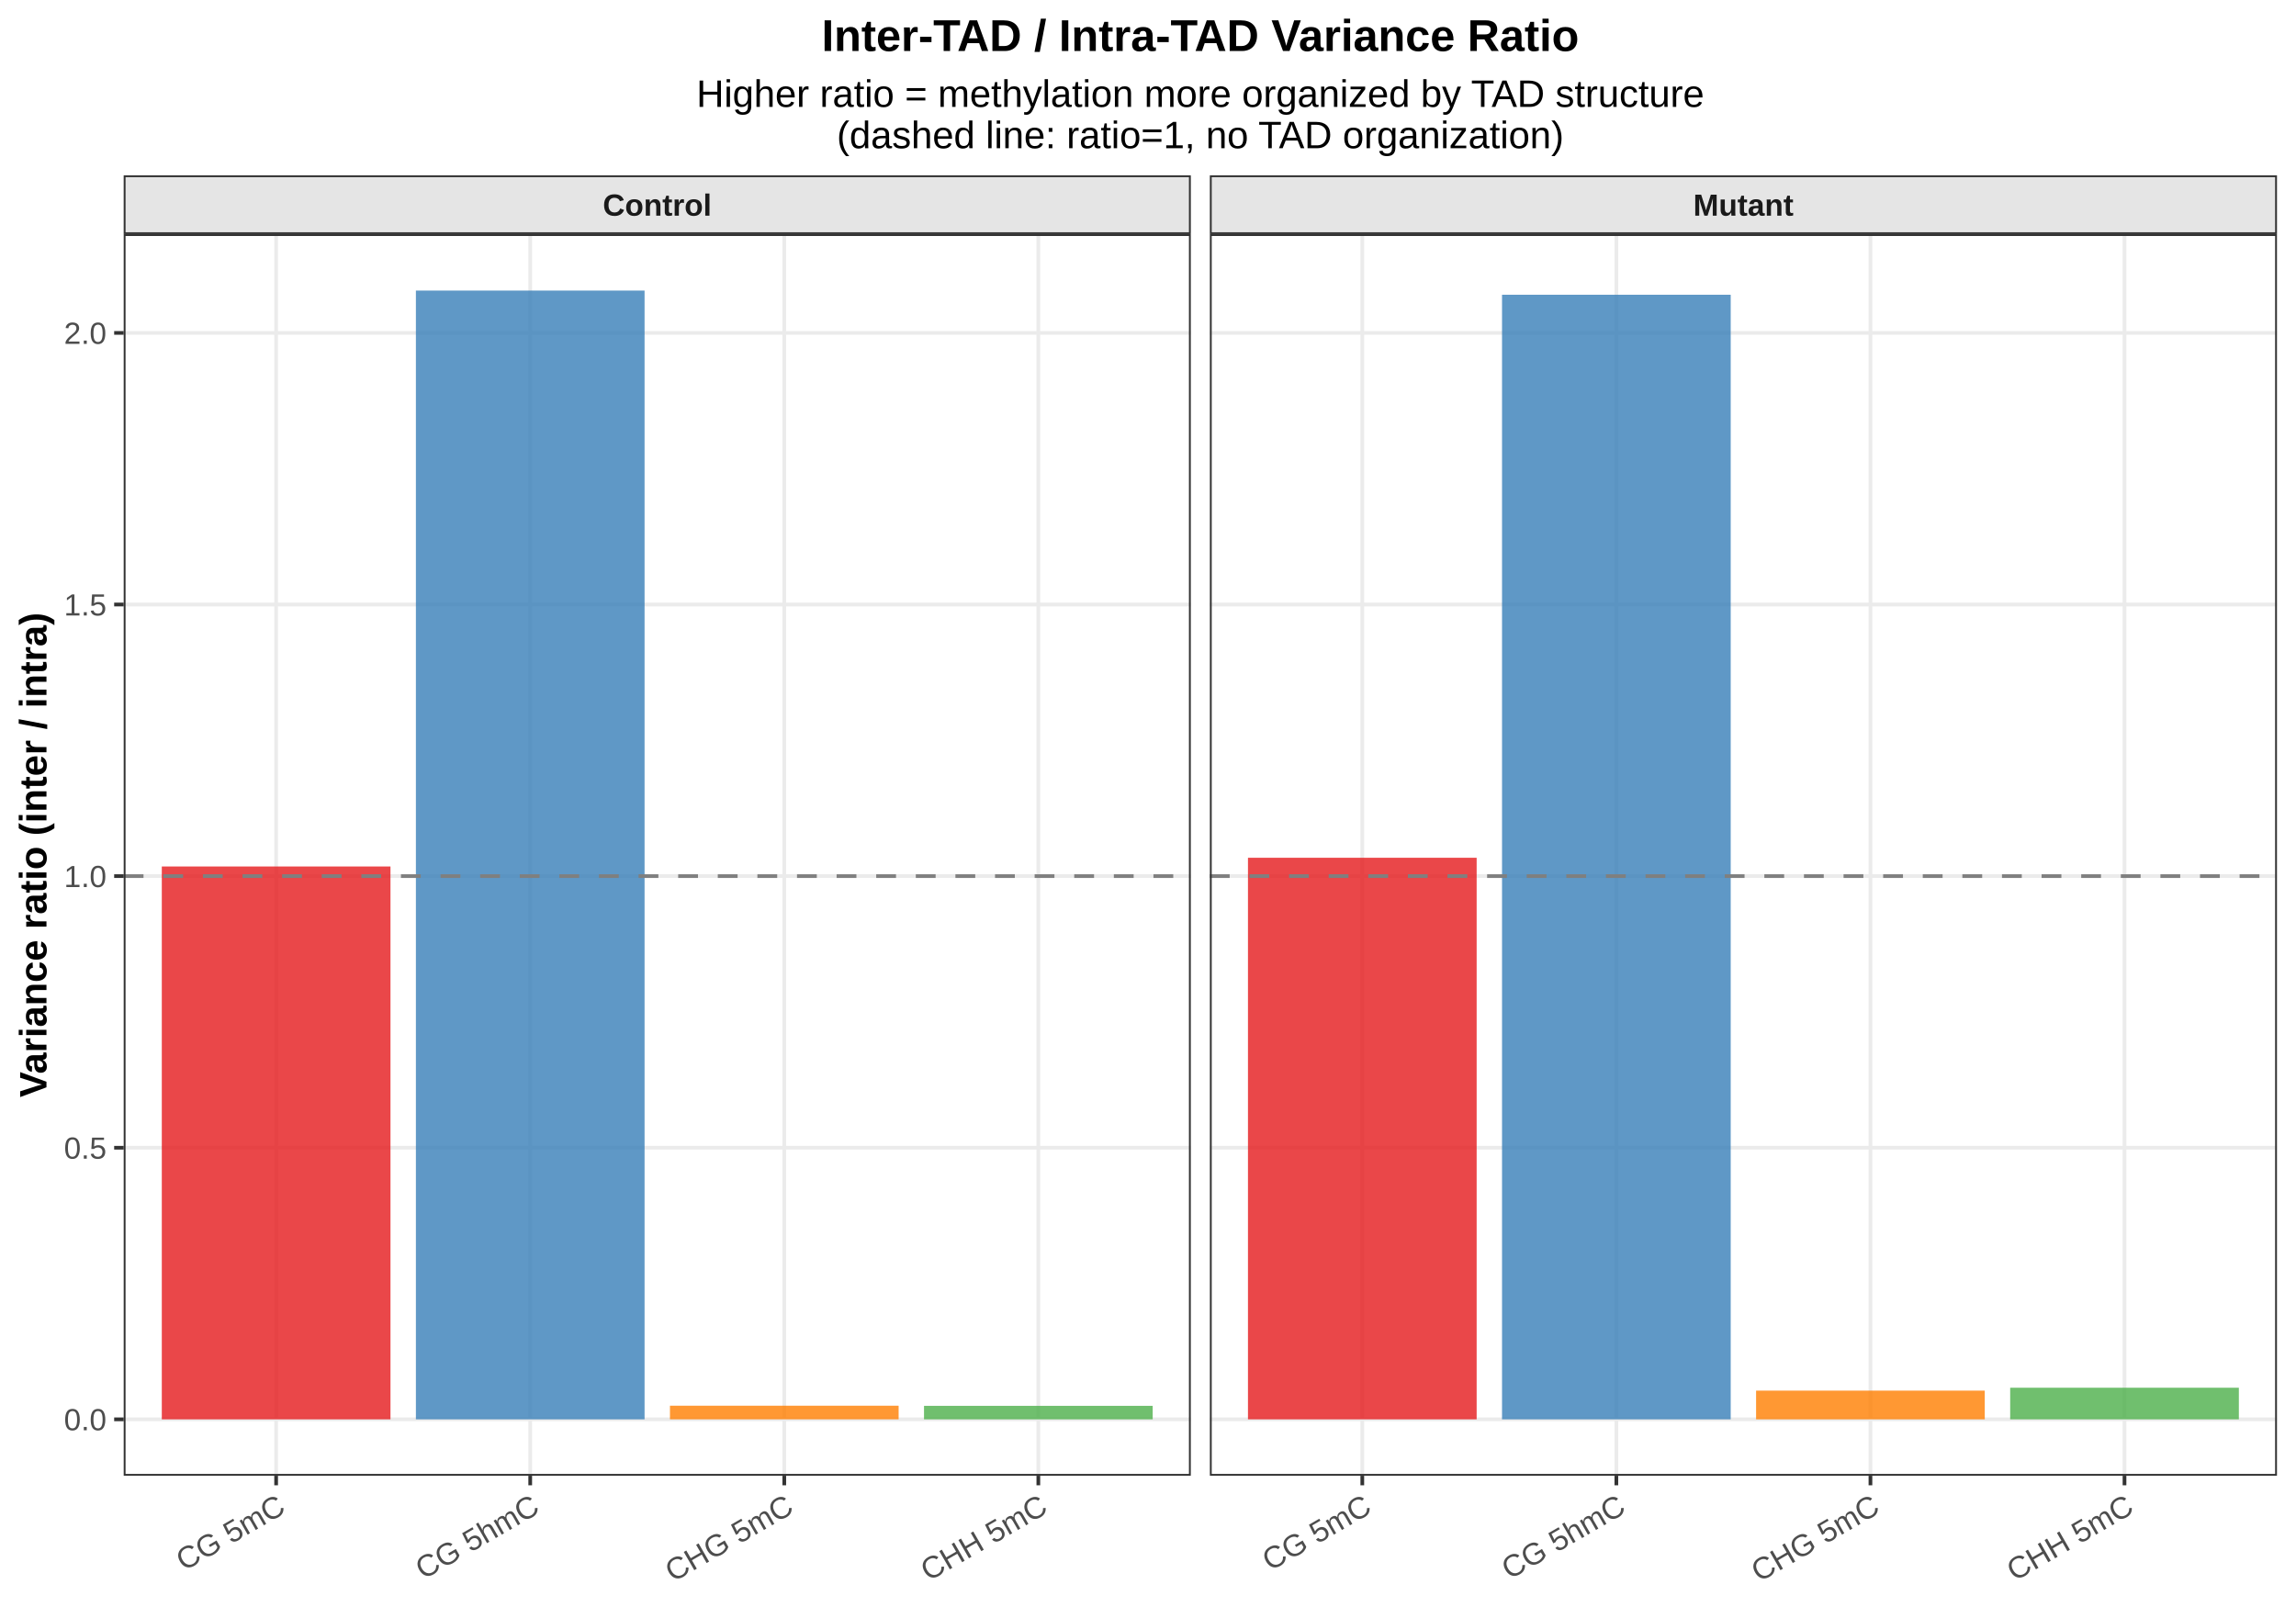
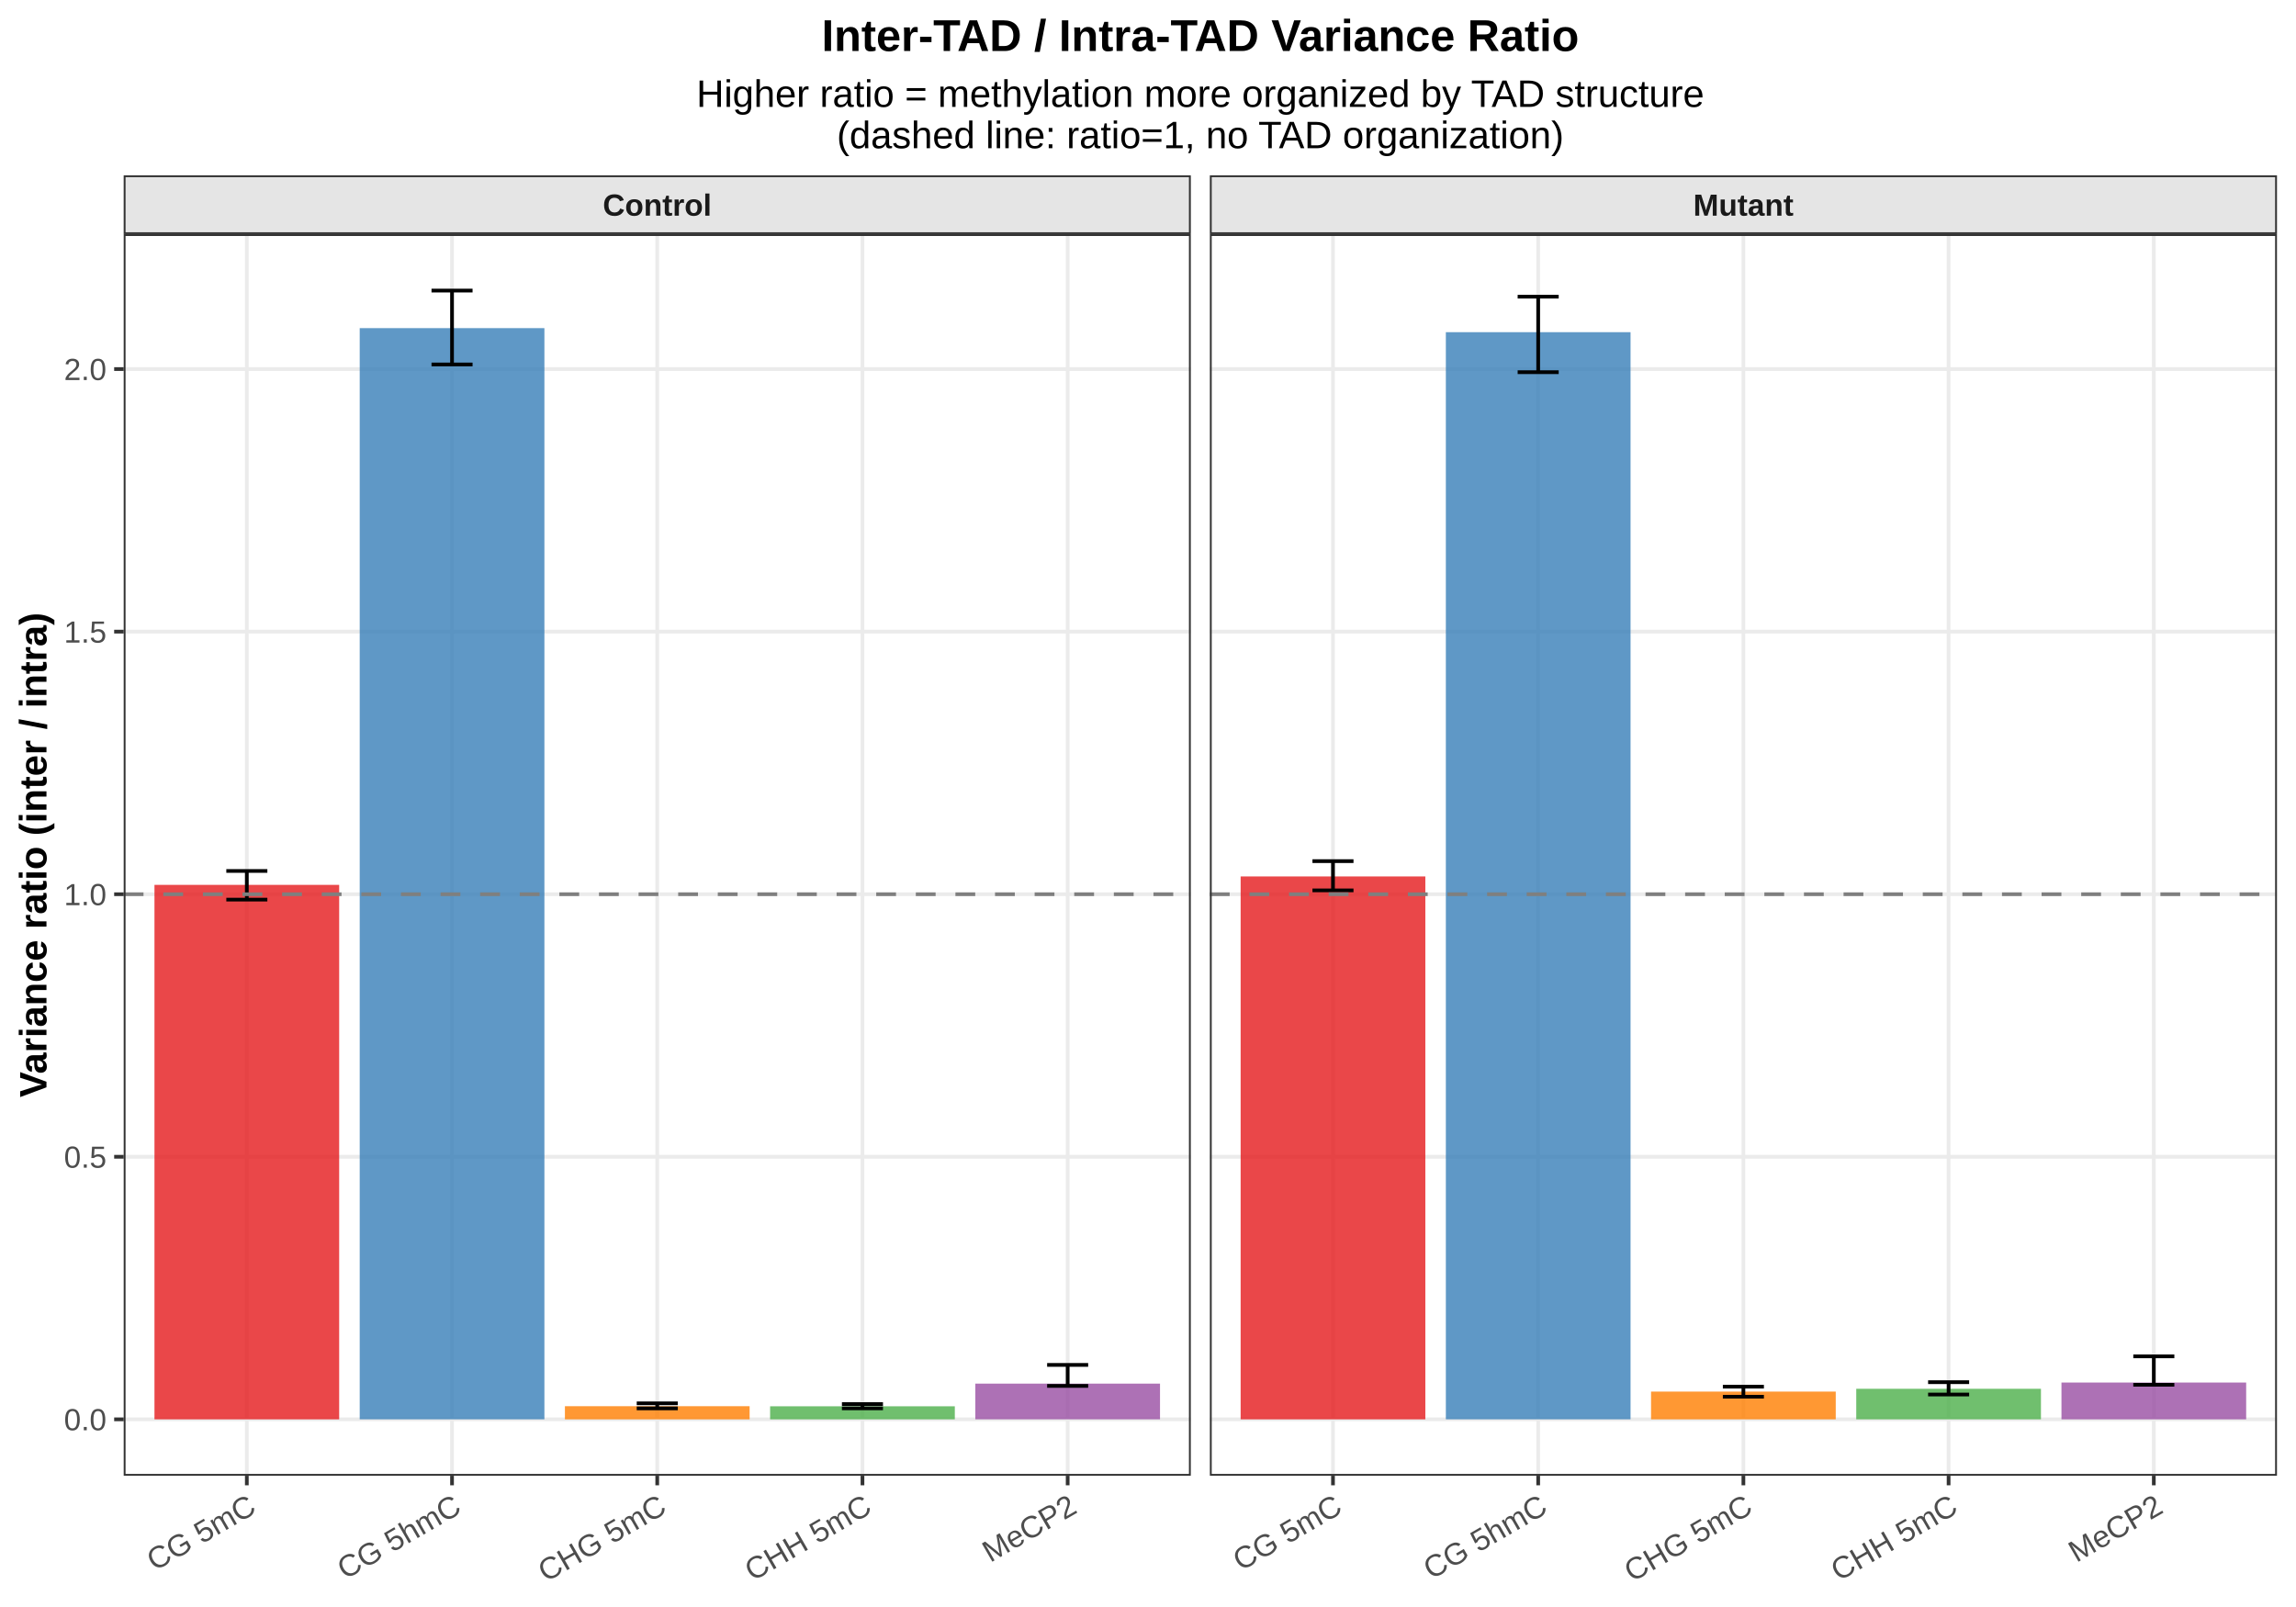
<svg xmlns="http://www.w3.org/2000/svg" width="720.00pt" height="504.00pt" viewBox="0 0 720.00 504.00">
  <g class="svglite">
    <defs>
      <style type="text/css">
    .svglite line, .svglite polyline, .svglite polygon, .svglite path, .svglite rect, .svglite circle {
      fill: none;
      stroke: #000000;
      stroke-linecap: round;
      stroke-linejoin: round;
      stroke-miterlimit: 10.00;
    }
    .svglite text {
      white-space: pre;
    }
    .svglite g.glyphgroup path {
      fill: inherit;
      stroke: none;
    }
  </style>
    </defs>
    <rect width="100%" height="100%" style="stroke: none; fill: #FFFFFF;" />
    <defs>
      <clipPath id="cpMC4wMHw3MjAuMDB8MC4wMHw1MDQuMDA=">
        <rect x="0.00" y="0.00" width="720.00" height="504.00" />
      </clipPath>
    </defs>
    <g clip-path="url(#cpMC4wMHw3MjAuMDB8MC4wMHw1MDQuMDA=)">
      <rect x="-0" y="0.00" width="720.00" height="504.00" style="stroke-width: 1.16; stroke: #FFFFFF; fill: #FFFFFF;" />
    </g>
    <defs>
      <clipPath id="cpMzguNzl8MzczLjQyfDczLjQzfDQ2Mi44NA==">
        <rect x="38.79" y="73.43" width="334.63" height="389.41" />
      </clipPath>
    </defs>
    <g clip-path="url(#cpMzguNzl8MzczLjQyfDczLjQzfDQ2Mi44NA==)">
      <rect x="38.79" y="73.43" width="334.63" height="389.41" style="stroke-width: 1.16; stroke: none; fill: #FFFFFF;" />
      <polyline points="38.79,445.14 373.42,445.14 " style="stroke-width: 1.16; stroke: #EBEBEB; stroke-linecap: butt;" />
-       <polyline points="38.79,359.96 373.42,359.96 " style="stroke-width: 1.16; stroke: #EBEBEB; stroke-linecap: butt;" />
-       <polyline points="38.79,274.77 373.42,274.77 " style="stroke-width: 1.16; stroke: #EBEBEB; stroke-linecap: butt;" />
-       <polyline points="38.79,189.59 373.42,189.59 " style="stroke-width: 1.16; stroke: #EBEBEB; stroke-linecap: butt;" />
-       <polyline points="38.79,104.41 373.42,104.41 " style="stroke-width: 1.16; stroke: #EBEBEB; stroke-linecap: butt;" />
-       <polyline points="86.59,462.84 86.59,73.43 " style="stroke-width: 1.16; stroke: #EBEBEB; stroke-linecap: butt;" />
-       <polyline points="166.27,462.84 166.27,73.43 " style="stroke-width: 1.16; stroke: #EBEBEB; stroke-linecap: butt;" />
-       <polyline points="245.94,462.84 245.94,73.43 " style="stroke-width: 1.16; stroke: #EBEBEB; stroke-linecap: butt;" />
-       <polyline points="325.61,462.84 325.61,73.43 " style="stroke-width: 1.16; stroke: #EBEBEB; stroke-linecap: butt;" />
-       <rect x="50.74" y="271.75" width="71.71" height="173.39" style="stroke-width: 1.16; stroke: none; stroke-linecap: butt; stroke-linejoin: miter; fill: #E41A1C; fill-opacity: 0.80;" />
-       <rect x="130.42" y="91.13" width="71.71" height="354.01" style="stroke-width: 1.16; stroke: none; stroke-linecap: butt; stroke-linejoin: miter; fill: #377EB8; fill-opacity: 0.80;" />
-       <rect x="210.09" y="440.87" width="71.71" height="4.26" style="stroke-width: 1.16; stroke: none; stroke-linecap: butt; stroke-linejoin: miter; fill: #FF7F00; fill-opacity: 0.80;" />
-       <rect x="289.76" y="440.91" width="71.71" height="4.23" style="stroke-width: 1.16; stroke: none; stroke-linecap: butt; stroke-linejoin: miter; fill: #4DAF4A; fill-opacity: 0.80;" />
-       <line x1="38.79" y1="274.77" x2="373.42" y2="274.77" style="stroke-width: 1.16; stroke: #7F7F7F; stroke-dasharray: 6.21,6.21; stroke-linecap: butt;" />
+       <polyline points="38.79,362.79 373.42,362.79 " style="stroke-width: 1.16; stroke: #EBEBEB; stroke-linecap: butt;" />
+       <polyline points="38.79,280.45 373.42,280.45 " style="stroke-width: 1.16; stroke: #EBEBEB; stroke-linecap: butt;" />
+       <polyline points="38.79,198.10 373.42,198.10 " style="stroke-width: 1.16; stroke: #EBEBEB; stroke-linecap: butt;" />
+       <polyline points="38.79,115.75 373.42,115.75 " style="stroke-width: 1.16; stroke: #EBEBEB; stroke-linecap: butt;" />
+       <polyline points="77.40,462.84 77.40,73.43 " style="stroke-width: 1.16; stroke: #EBEBEB; stroke-linecap: butt;" />
+       <polyline points="141.75,462.84 141.75,73.43 " style="stroke-width: 1.16; stroke: #EBEBEB; stroke-linecap: butt;" />
+       <polyline points="206.10,462.84 206.10,73.43 " style="stroke-width: 1.16; stroke: #EBEBEB; stroke-linecap: butt;" />
+       <polyline points="270.46,462.84 270.46,73.43 " style="stroke-width: 1.16; stroke: #EBEBEB; stroke-linecap: butt;" />
+       <polyline points="334.81,462.84 334.81,73.43 " style="stroke-width: 1.16; stroke: #EBEBEB; stroke-linecap: butt;" />
+       <rect x="48.44" y="277.52" width="57.92" height="167.62" style="stroke-width: 1.16; stroke: none; stroke-linecap: butt; stroke-linejoin: miter; fill: #E41A1C; fill-opacity: 0.80;" />
+       <rect x="112.80" y="102.91" width="57.92" height="342.22" style="stroke-width: 1.16; stroke: none; stroke-linecap: butt; stroke-linejoin: miter; fill: #377EB8; fill-opacity: 0.80;" />
+       <rect x="177.15" y="441.02" width="57.92" height="4.12" style="stroke-width: 1.16; stroke: none; stroke-linecap: butt; stroke-linejoin: miter; fill: #FF7F00; fill-opacity: 0.80;" />
+       <rect x="241.50" y="441.05" width="57.92" height="4.09" style="stroke-width: 1.16; stroke: none; stroke-linecap: butt; stroke-linejoin: miter; fill: #4DAF4A; fill-opacity: 0.80;" />
+       <rect x="305.85" y="433.94" width="57.92" height="11.19" style="stroke-width: 1.16; stroke: none; stroke-linecap: butt; stroke-linejoin: miter; fill: #984EA3; fill-opacity: 0.80;" />
+       <polyline points="70.97,273.16 83.84,273.16 " style="stroke-width: 1.16; stroke-linecap: butt;" />
+       <polyline points="77.40,273.16 77.40,282.14 " style="stroke-width: 1.16; stroke-linecap: butt;" />
+       <polyline points="70.97,282.14 83.84,282.14 " style="stroke-width: 1.16; stroke-linecap: butt;" />
+       <polyline points="135.32,91.13 148.19,91.13 " style="stroke-width: 1.16; stroke-linecap: butt;" />
+       <polyline points="141.75,91.13 141.75,114.31 " style="stroke-width: 1.16; stroke-linecap: butt;" />
+       <polyline points="135.32,114.31 148.19,114.31 " style="stroke-width: 1.16; stroke-linecap: butt;" />
+       <polyline points="199.67,440.12 212.54,440.12 " style="stroke-width: 1.16; stroke-linecap: butt;" />
+       <polyline points="206.10,440.12 206.10,441.71 " style="stroke-width: 1.16; stroke-linecap: butt;" />
+       <polyline points="199.67,441.71 212.54,441.71 " style="stroke-width: 1.16; stroke-linecap: butt;" />
+       <polyline points="264.02,440.35 276.89,440.35 " style="stroke-width: 1.16; stroke-linecap: butt;" />
+       <polyline points="270.46,440.35 270.46,441.70 " style="stroke-width: 1.16; stroke-linecap: butt;" />
+       <polyline points="264.02,441.70 276.89,441.70 " style="stroke-width: 1.16; stroke-linecap: butt;" />
+       <polyline points="328.37,428.07 341.24,428.07 " style="stroke-width: 1.16; stroke-linecap: butt;" />
+       <polyline points="334.81,428.07 334.81,434.66 " style="stroke-width: 1.16; stroke-linecap: butt;" />
+       <polyline points="328.37,434.66 341.24,434.66 " style="stroke-width: 1.16; stroke-linecap: butt;" />
+       <line x1="38.79" y1="280.45" x2="373.42" y2="280.45" style="stroke-width: 1.16; stroke: #7F7F7F; stroke-dasharray: 6.21,6.21; stroke-linecap: butt;" />
      <rect x="38.79" y="73.43" width="334.63" height="389.41" style="stroke-width: 1.16; stroke: #333333;" />
    </g>
    <g clip-path="url(#cpMC4wMHw3MjAuMDB8MC4wMHw1MDQuMDA=)">
</g>
    <defs>
      <clipPath id="cpMzc5LjQwfDcxNC4wMnw3My40M3w0NjIuODQ=">
        <rect x="379.40" y="73.43" width="334.63" height="389.41" />
      </clipPath>
    </defs>
    <g clip-path="url(#cpMzc5LjQwfDcxNC4wMnw3My40M3w0NjIuODQ=)">
      <rect x="379.40" y="73.43" width="334.63" height="389.41" style="stroke-width: 1.16; stroke: none; fill: #FFFFFF;" />
      <polyline points="379.40,445.14 714.02,445.14 " style="stroke-width: 1.16; stroke: #EBEBEB; stroke-linecap: butt;" />
-       <polyline points="379.40,359.96 714.02,359.96 " style="stroke-width: 1.16; stroke: #EBEBEB; stroke-linecap: butt;" />
-       <polyline points="379.40,274.77 714.02,274.77 " style="stroke-width: 1.16; stroke: #EBEBEB; stroke-linecap: butt;" />
-       <polyline points="379.40,189.59 714.02,189.59 " style="stroke-width: 1.16; stroke: #EBEBEB; stroke-linecap: butt;" />
-       <polyline points="379.40,104.41 714.02,104.41 " style="stroke-width: 1.16; stroke: #EBEBEB; stroke-linecap: butt;" />
-       <polyline points="427.20,462.84 427.20,73.43 " style="stroke-width: 1.16; stroke: #EBEBEB; stroke-linecap: butt;" />
-       <polyline points="506.87,462.84 506.87,73.43 " style="stroke-width: 1.16; stroke: #EBEBEB; stroke-linecap: butt;" />
-       <polyline points="586.55,462.84 586.55,73.43 " style="stroke-width: 1.16; stroke: #EBEBEB; stroke-linecap: butt;" />
-       <polyline points="666.22,462.84 666.22,73.43 " style="stroke-width: 1.16; stroke: #EBEBEB; stroke-linecap: butt;" />
-       <rect x="391.35" y="269.02" width="71.71" height="176.12" style="stroke-width: 1.16; stroke: none; stroke-linecap: butt; stroke-linejoin: miter; fill: #E41A1C; fill-opacity: 0.80;" />
-       <rect x="471.02" y="92.44" width="71.71" height="352.70" style="stroke-width: 1.16; stroke: none; stroke-linecap: butt; stroke-linejoin: miter; fill: #377EB8; fill-opacity: 0.80;" />
-       <rect x="550.69" y="436.14" width="71.71" height="9.00" style="stroke-width: 1.16; stroke: none; stroke-linecap: butt; stroke-linejoin: miter; fill: #FF7F00; fill-opacity: 0.80;" />
-       <rect x="630.37" y="435.23" width="71.71" height="9.91" style="stroke-width: 1.16; stroke: none; stroke-linecap: butt; stroke-linejoin: miter; fill: #4DAF4A; fill-opacity: 0.80;" />
-       <line x1="379.40" y1="274.77" x2="714.02" y2="274.77" style="stroke-width: 1.16; stroke: #7F7F7F; stroke-dasharray: 6.21,6.21; stroke-linecap: butt;" />
+       <polyline points="379.40,362.79 714.02,362.79 " style="stroke-width: 1.16; stroke: #EBEBEB; stroke-linecap: butt;" />
+       <polyline points="379.40,280.45 714.02,280.45 " style="stroke-width: 1.16; stroke: #EBEBEB; stroke-linecap: butt;" />
+       <polyline points="379.40,198.10 714.02,198.10 " style="stroke-width: 1.16; stroke: #EBEBEB; stroke-linecap: butt;" />
+       <polyline points="379.40,115.75 714.02,115.75 " style="stroke-width: 1.16; stroke: #EBEBEB; stroke-linecap: butt;" />
+       <polyline points="418.01,462.84 418.01,73.43 " style="stroke-width: 1.16; stroke: #EBEBEB; stroke-linecap: butt;" />
+       <polyline points="482.36,462.84 482.36,73.43 " style="stroke-width: 1.16; stroke: #EBEBEB; stroke-linecap: butt;" />
+       <polyline points="546.71,462.84 546.71,73.43 " style="stroke-width: 1.16; stroke: #EBEBEB; stroke-linecap: butt;" />
+       <polyline points="611.06,462.84 611.06,73.43 " style="stroke-width: 1.16; stroke: #EBEBEB; stroke-linecap: butt;" />
+       <polyline points="675.41,462.84 675.41,73.43 " style="stroke-width: 1.16; stroke: #EBEBEB; stroke-linecap: butt;" />
+       <rect x="389.05" y="274.88" width="57.92" height="170.26" style="stroke-width: 1.16; stroke: none; stroke-linecap: butt; stroke-linejoin: miter; fill: #E41A1C; fill-opacity: 0.80;" />
+       <rect x="453.40" y="104.18" width="57.92" height="340.95" style="stroke-width: 1.16; stroke: none; stroke-linecap: butt; stroke-linejoin: miter; fill: #377EB8; fill-opacity: 0.80;" />
+       <rect x="517.75" y="436.44" width="57.92" height="8.70" style="stroke-width: 1.16; stroke: none; stroke-linecap: butt; stroke-linejoin: miter; fill: #FF7F00; fill-opacity: 0.80;" />
+       <rect x="582.10" y="435.56" width="57.92" height="9.58" style="stroke-width: 1.16; stroke: none; stroke-linecap: butt; stroke-linejoin: miter; fill: #4DAF4A; fill-opacity: 0.80;" />
+       <rect x="646.45" y="433.60" width="57.92" height="11.54" style="stroke-width: 1.16; stroke: none; stroke-linecap: butt; stroke-linejoin: miter; fill: #984EA3; fill-opacity: 0.80;" />
+       <polyline points="411.57,270.08 424.44,270.08 " style="stroke-width: 1.16; stroke-linecap: butt;" />
+       <polyline points="418.01,270.08 418.01,279.25 " style="stroke-width: 1.16; stroke-linecap: butt;" />
+       <polyline points="411.57,279.25 424.44,279.25 " style="stroke-width: 1.16; stroke-linecap: butt;" />
+       <polyline points="475.92,93.04 488.79,93.04 " style="stroke-width: 1.16; stroke-linecap: butt;" />
+       <polyline points="482.36,93.04 482.36,116.73 " style="stroke-width: 1.16; stroke-linecap: butt;" />
+       <polyline points="475.92,116.73 488.79,116.73 " style="stroke-width: 1.16; stroke-linecap: butt;" />
+       <polyline points="540.27,434.90 553.14,434.90 " style="stroke-width: 1.16; stroke-linecap: butt;" />
+       <polyline points="546.71,434.90 546.71,438.05 " style="stroke-width: 1.16; stroke-linecap: butt;" />
+       <polyline points="540.27,438.05 553.14,438.05 " style="stroke-width: 1.16; stroke-linecap: butt;" />
+       <polyline points="604.63,433.49 617.50,433.49 " style="stroke-width: 1.16; stroke-linecap: butt;" />
+       <polyline points="611.06,433.49 611.06,437.36 " style="stroke-width: 1.16; stroke-linecap: butt;" />
+       <polyline points="604.63,437.36 617.50,437.36 " style="stroke-width: 1.16; stroke-linecap: butt;" />
+       <polyline points="668.98,425.39 681.85,425.39 " style="stroke-width: 1.16; stroke-linecap: butt;" />
+       <polyline points="675.41,425.39 675.41,434.30 " style="stroke-width: 1.16; stroke-linecap: butt;" />
+       <polyline points="668.98,434.30 681.85,434.30 " style="stroke-width: 1.16; stroke-linecap: butt;" />
+       <line x1="379.40" y1="280.45" x2="714.02" y2="280.45" style="stroke-width: 1.16; stroke: #7F7F7F; stroke-dasharray: 6.21,6.21; stroke-linecap: butt;" />
      <rect x="379.40" y="73.43" width="334.63" height="389.41" style="stroke-width: 1.16; stroke: #333333;" />
    </g>
    <g clip-path="url(#cpMC4wMHw3MjAuMDB8MC4wMHw1MDQuMDA=)">
</g>
    <defs>
      <clipPath id="cpMzguNzl8MzczLjQyfDU0Ljk4fDczLjQz">
        <rect x="38.79" y="54.98" width="334.63" height="18.45" />
      </clipPath>
    </defs>
    <g clip-path="url(#cpMzguNzl8MzczLjQyfDU0Ljk4fDczLjQz)">
      <rect x="38.79" y="54.98" width="334.63" height="18.45" style="stroke-width: 1.16; stroke: #333333; fill: #E5E5E5;" />
      <text x="206.10" y="67.64" text-anchor="middle" style="font-size: 9.60px; font-weight: bold;fill: #1A1A1A; font-family: &quot;Arial&quot;;" textLength="34.09px" lengthAdjust="spacingAndGlyphs">Control</text>
    </g>
    <g clip-path="url(#cpMC4wMHw3MjAuMDB8MC4wMHw1MDQuMDA=)">
</g>
    <defs>
      <clipPath id="cpMzc5LjQwfDcxNC4wMnw1NC45OHw3My40Mw==">
        <rect x="379.40" y="54.98" width="334.63" height="18.45" />
      </clipPath>
    </defs>
    <g clip-path="url(#cpMzc5LjQwfDcxNC4wMnw1NC45OHw3My40Mw==)">
      <rect x="379.40" y="54.98" width="334.63" height="18.45" style="stroke-width: 1.16; stroke: #333333; fill: #E5E5E5;" />
      <text x="546.71" y="67.64" text-anchor="middle" style="font-size: 9.60px; font-weight: bold;fill: #1A1A1A; font-family: &quot;Arial&quot;;" textLength="31.41px" lengthAdjust="spacingAndGlyphs">Mutant</text>
    </g>
    <g clip-path="url(#cpMC4wMHw3MjAuMDB8MC4wMHw1MDQuMDA=)">
-       <polyline points="86.59,465.83 86.59,462.84 " style="stroke-width: 1.16; stroke: #333333; stroke-linecap: butt;" />
-       <polyline points="166.27,465.83 166.27,462.84 " style="stroke-width: 1.16; stroke: #333333; stroke-linecap: butt;" />
-       <polyline points="245.94,465.83 245.94,462.84 " style="stroke-width: 1.16; stroke: #333333; stroke-linecap: butt;" />
-       <polyline points="325.61,465.83 325.61,462.84 " style="stroke-width: 1.16; stroke: #333333; stroke-linecap: butt;" />
-       <text transform="translate(90.03,474.17) rotate(-30)" text-anchor="end" style="font-size: 9.60px;fill: #4D4D4D; font-family: &quot;Arial&quot;;" textLength="37.30px" lengthAdjust="spacingAndGlyphs">CG 5mC</text>
-       <text transform="translate(169.70,474.17) rotate(-30)" text-anchor="end" style="font-size: 9.60px;fill: #4D4D4D; font-family: &quot;Arial&quot;;" textLength="42.62px" lengthAdjust="spacingAndGlyphs">CG 5hmC</text>
-       <text transform="translate(249.38,474.17) rotate(-30)" text-anchor="end" style="font-size: 9.60px;fill: #4D4D4D; font-family: &quot;Arial&quot;;" textLength="44.22px" lengthAdjust="spacingAndGlyphs">CHG 5mC</text>
-       <text transform="translate(329.05,474.17) rotate(-30)" text-anchor="end" style="font-size: 9.60px;fill: #4D4D4D; font-family: &quot;Arial&quot;;" textLength="43.67px" lengthAdjust="spacingAndGlyphs">CHH 5mC</text>
-       <polyline points="427.20,465.83 427.20,462.84 " style="stroke-width: 1.16; stroke: #333333; stroke-linecap: butt;" />
-       <polyline points="506.87,465.83 506.87,462.84 " style="stroke-width: 1.16; stroke: #333333; stroke-linecap: butt;" />
-       <polyline points="586.55,465.83 586.55,462.84 " style="stroke-width: 1.16; stroke: #333333; stroke-linecap: butt;" />
-       <polyline points="666.22,465.83 666.22,462.84 " style="stroke-width: 1.16; stroke: #333333; stroke-linecap: butt;" />
-       <text transform="translate(430.63,474.17) rotate(-30)" text-anchor="end" style="font-size: 9.60px;fill: #4D4D4D; font-family: &quot;Arial&quot;;" textLength="37.30px" lengthAdjust="spacingAndGlyphs">CG 5mC</text>
-       <text transform="translate(510.31,474.17) rotate(-30)" text-anchor="end" style="font-size: 9.60px;fill: #4D4D4D; font-family: &quot;Arial&quot;;" textLength="42.62px" lengthAdjust="spacingAndGlyphs">CG 5hmC</text>
-       <text transform="translate(589.98,474.17) rotate(-30)" text-anchor="end" style="font-size: 9.60px;fill: #4D4D4D; font-family: &quot;Arial&quot;;" textLength="44.22px" lengthAdjust="spacingAndGlyphs">CHG 5mC</text>
-       <text transform="translate(669.65,474.17) rotate(-30)" text-anchor="end" style="font-size: 9.60px;fill: #4D4D4D; font-family: &quot;Arial&quot;;" textLength="43.67px" lengthAdjust="spacingAndGlyphs">CHH 5mC</text>
+       <polyline points="77.40,465.83 77.40,462.84 " style="stroke-width: 1.16; stroke: #333333; stroke-linecap: butt;" />
+       <polyline points="141.75,465.83 141.75,462.84 " style="stroke-width: 1.16; stroke: #333333; stroke-linecap: butt;" />
+       <polyline points="206.10,465.83 206.10,462.84 " style="stroke-width: 1.16; stroke: #333333; stroke-linecap: butt;" />
+       <polyline points="270.46,465.83 270.46,462.84 " style="stroke-width: 1.16; stroke: #333333; stroke-linecap: butt;" />
+       <polyline points="334.81,465.83 334.81,462.84 " style="stroke-width: 1.16; stroke: #333333; stroke-linecap: butt;" />
+       <text transform="translate(80.84,474.17) rotate(-30)" text-anchor="end" style="font-size: 9.60px;fill: #4D4D4D; font-family: &quot;Arial&quot;;" textLength="37.30px" lengthAdjust="spacingAndGlyphs">CG 5mC</text>
+       <text transform="translate(145.19,474.17) rotate(-30)" text-anchor="end" style="font-size: 9.60px;fill: #4D4D4D; font-family: &quot;Arial&quot;;" textLength="42.62px" lengthAdjust="spacingAndGlyphs">CG 5hmC</text>
+       <text transform="translate(209.54,474.17) rotate(-30)" text-anchor="end" style="font-size: 9.60px;fill: #4D4D4D; font-family: &quot;Arial&quot;;" textLength="44.22px" lengthAdjust="spacingAndGlyphs">CHG 5mC</text>
+       <text transform="translate(273.89,474.17) rotate(-30)" text-anchor="end" style="font-size: 9.60px;fill: #4D4D4D; font-family: &quot;Arial&quot;;" textLength="43.67px" lengthAdjust="spacingAndGlyphs">CHH 5mC</text>
+       <text transform="translate(338.24,474.17) rotate(-30)" text-anchor="end" style="font-size: 9.60px;fill: #4D4D4D; font-family: &quot;Arial&quot;;" textLength="31.97px" lengthAdjust="spacingAndGlyphs">MeCP2</text>
+       <polyline points="418.01,465.83 418.01,462.84 " style="stroke-width: 1.16; stroke: #333333; stroke-linecap: butt;" />
+       <polyline points="482.36,465.83 482.36,462.84 " style="stroke-width: 1.16; stroke: #333333; stroke-linecap: butt;" />
+       <polyline points="546.71,465.83 546.71,462.84 " style="stroke-width: 1.16; stroke: #333333; stroke-linecap: butt;" />
+       <polyline points="611.06,465.83 611.06,462.84 " style="stroke-width: 1.16; stroke: #333333; stroke-linecap: butt;" />
+       <polyline points="675.41,465.83 675.41,462.84 " style="stroke-width: 1.16; stroke: #333333; stroke-linecap: butt;" />
+       <text transform="translate(421.44,474.17) rotate(-30)" text-anchor="end" style="font-size: 9.60px;fill: #4D4D4D; font-family: &quot;Arial&quot;;" textLength="37.30px" lengthAdjust="spacingAndGlyphs">CG 5mC</text>
+       <text transform="translate(485.79,474.17) rotate(-30)" text-anchor="end" style="font-size: 9.60px;fill: #4D4D4D; font-family: &quot;Arial&quot;;" textLength="42.62px" lengthAdjust="spacingAndGlyphs">CG 5hmC</text>
+       <text transform="translate(550.14,474.17) rotate(-30)" text-anchor="end" style="font-size: 9.60px;fill: #4D4D4D; font-family: &quot;Arial&quot;;" textLength="44.22px" lengthAdjust="spacingAndGlyphs">CHG 5mC</text>
+       <text transform="translate(614.49,474.17) rotate(-30)" text-anchor="end" style="font-size: 9.60px;fill: #4D4D4D; font-family: &quot;Arial&quot;;" textLength="43.67px" lengthAdjust="spacingAndGlyphs">CHH 5mC</text>
+       <text transform="translate(678.85,474.17) rotate(-30)" text-anchor="end" style="font-size: 9.60px;fill: #4D4D4D; font-family: &quot;Arial&quot;;" textLength="31.97px" lengthAdjust="spacingAndGlyphs">MeCP2</text>
      <text x="33.41" y="448.57" text-anchor="end" style="font-size: 9.60px;fill: #4D4D4D; font-family: &quot;Arial&quot;;" textLength="13.33px" lengthAdjust="spacingAndGlyphs">0.0</text>
-       <text x="33.41" y="363.39" text-anchor="end" style="font-size: 9.60px;fill: #4D4D4D; font-family: &quot;Arial&quot;;" textLength="13.33px" lengthAdjust="spacingAndGlyphs">0.5</text>
-       <text x="33.41" y="278.21" text-anchor="end" style="font-size: 9.60px;fill: #4D4D4D; font-family: &quot;Arial&quot;;" textLength="13.33px" lengthAdjust="spacingAndGlyphs">1.0</text>
-       <text x="33.41" y="193.03" text-anchor="end" style="font-size: 9.60px;fill: #4D4D4D; font-family: &quot;Arial&quot;;" textLength="13.33px" lengthAdjust="spacingAndGlyphs">1.5</text>
-       <text x="33.41" y="107.84" text-anchor="end" style="font-size: 9.60px;fill: #4D4D4D; font-family: &quot;Arial&quot;;" textLength="13.33px" lengthAdjust="spacingAndGlyphs">2.0</text>
+       <text x="33.41" y="366.23" text-anchor="end" style="font-size: 9.60px;fill: #4D4D4D; font-family: &quot;Arial&quot;;" textLength="13.33px" lengthAdjust="spacingAndGlyphs">0.5</text>
+       <text x="33.41" y="283.88" text-anchor="end" style="font-size: 9.60px;fill: #4D4D4D; font-family: &quot;Arial&quot;;" textLength="13.33px" lengthAdjust="spacingAndGlyphs">1.0</text>
+       <text x="33.41" y="201.54" text-anchor="end" style="font-size: 9.60px;fill: #4D4D4D; font-family: &quot;Arial&quot;;" textLength="13.33px" lengthAdjust="spacingAndGlyphs">1.5</text>
+       <text x="33.41" y="119.19" text-anchor="end" style="font-size: 9.60px;fill: #4D4D4D; font-family: &quot;Arial&quot;;" textLength="13.33px" lengthAdjust="spacingAndGlyphs">2.0</text>
      <polyline points="35.80,445.14 38.79,445.14 " style="stroke-width: 1.16; stroke: #333333; stroke-linecap: butt;" />
-       <polyline points="35.80,359.96 38.79,359.96 " style="stroke-width: 1.16; stroke: #333333; stroke-linecap: butt;" />
-       <polyline points="35.80,274.77 38.79,274.77 " style="stroke-width: 1.16; stroke: #333333; stroke-linecap: butt;" />
-       <polyline points="35.80,189.59 38.79,189.59 " style="stroke-width: 1.16; stroke: #333333; stroke-linecap: butt;" />
-       <polyline points="35.80,104.41 38.79,104.41 " style="stroke-width: 1.16; stroke: #333333; stroke-linecap: butt;" />
+       <polyline points="35.80,362.79 38.79,362.79 " style="stroke-width: 1.16; stroke: #333333; stroke-linecap: butt;" />
+       <polyline points="35.80,280.45 38.79,280.45 " style="stroke-width: 1.16; stroke: #333333; stroke-linecap: butt;" />
+       <polyline points="35.80,198.10 38.79,198.10 " style="stroke-width: 1.16; stroke: #333333; stroke-linecap: butt;" />
+       <polyline points="35.80,115.75 38.79,115.75 " style="stroke-width: 1.16; stroke: #333333; stroke-linecap: butt;" />
      <text transform="translate(14.57,268.13) rotate(-90)" text-anchor="middle" style="font-size: 12.00px; font-weight: bold; font-family: &quot;Arial&quot;;" textLength="152.00px" lengthAdjust="spacingAndGlyphs">Variance ratio (inter / intra)</text>
      <text x="376.41" y="33.52" text-anchor="middle" style="font-size: 12.00px; font-family: &quot;Arial&quot;;" textLength="315.98px" lengthAdjust="spacingAndGlyphs">Higher ratio = methylation more organized by TAD structure</text>
      <text x="376.41" y="46.48" text-anchor="middle" style="font-size: 12.00px; font-family: &quot;Arial&quot;;" textLength="227.98px" lengthAdjust="spacingAndGlyphs">(dashed line: ratio=1, no TAD organization)</text>
      <text x="376.41" y="16.00" text-anchor="middle" style="font-size: 14.00px; font-weight: bold; font-family: &quot;Arial&quot;;" textLength="237.47px" lengthAdjust="spacingAndGlyphs">Inter-TAD / Intra-TAD Variance Ratio</text>
    </g>
  </g>
</svg>
